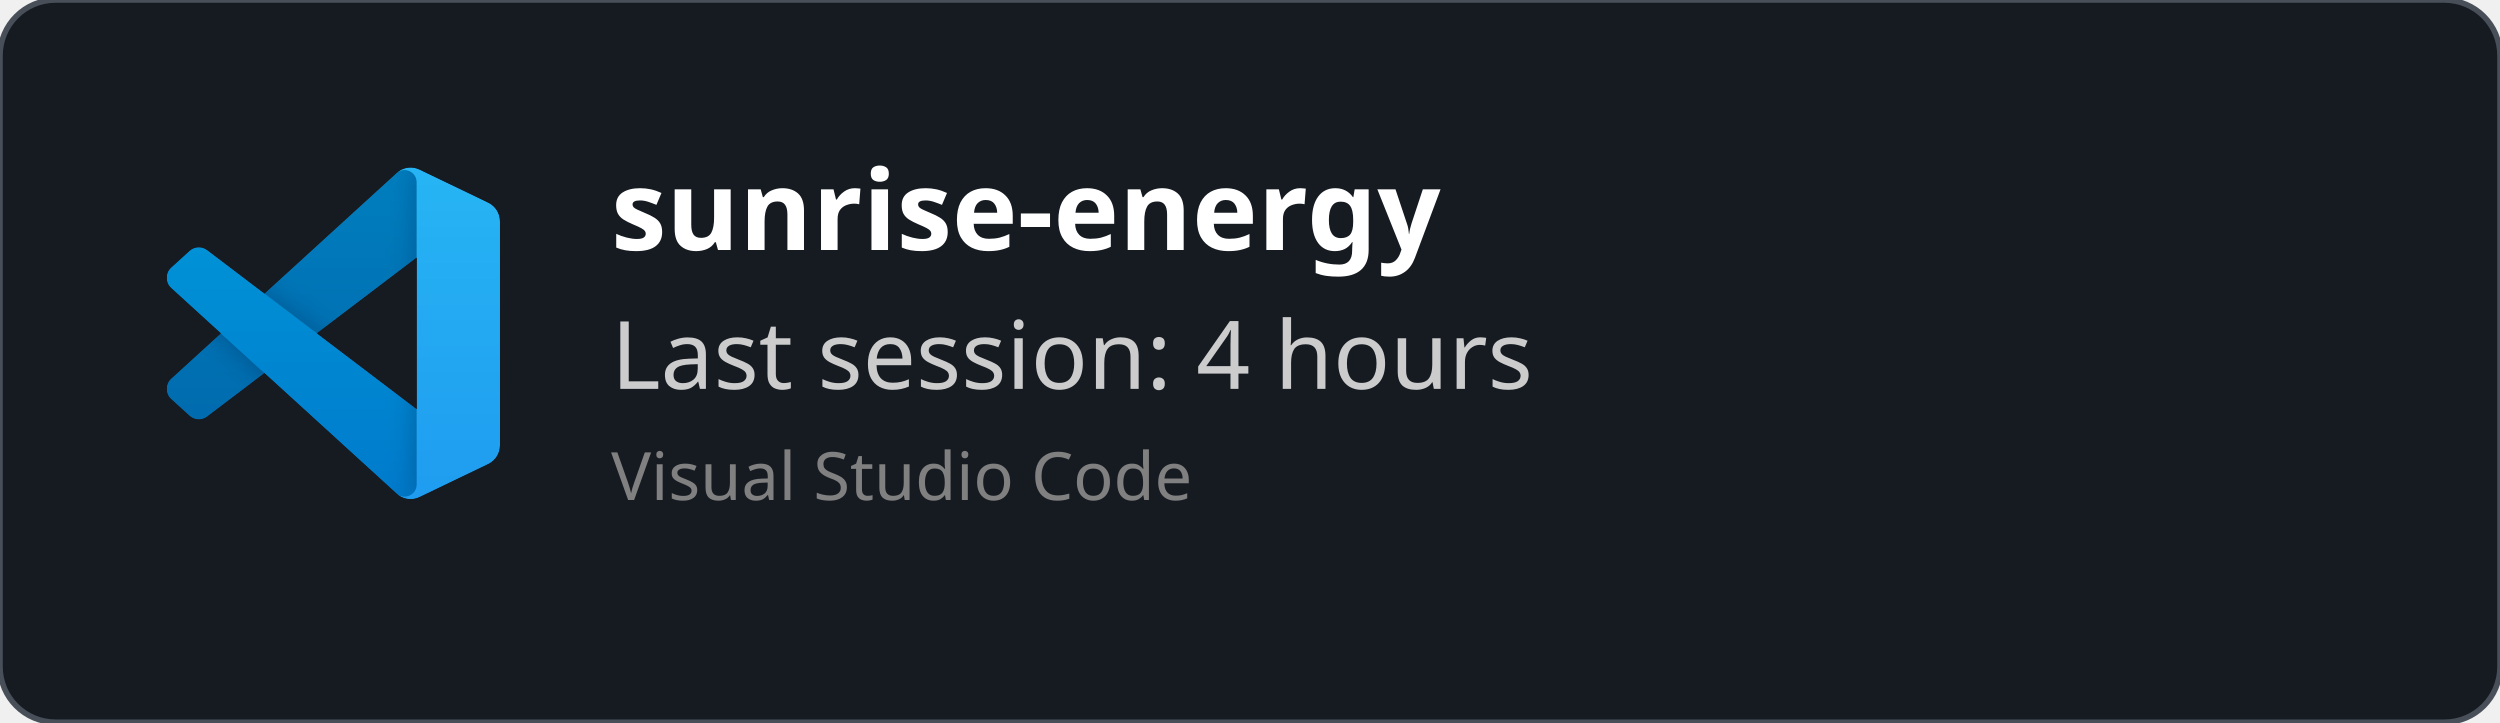
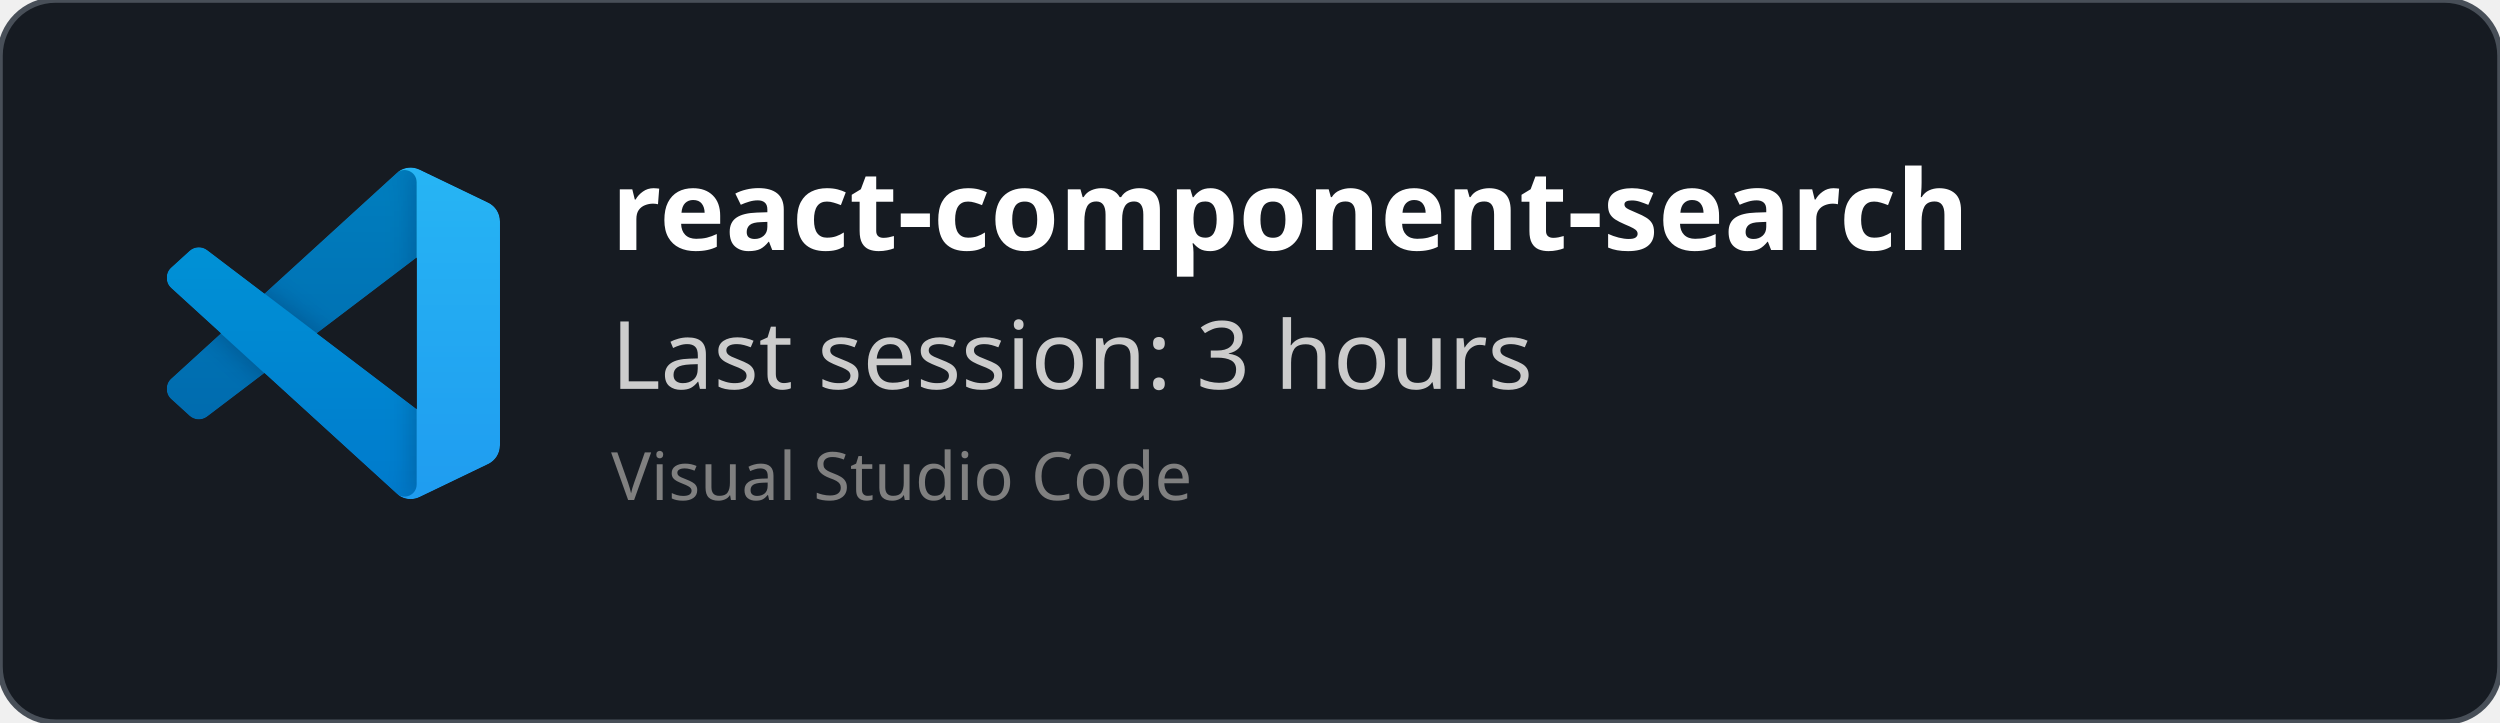
<svg xmlns="http://www.w3.org/2000/svg" width="450" height="130" viewBox="0 0 450 130" fill="none" role="img">
  <style>
    *{
        font-family: 'Segoe UI', Ubuntu, monospace
    }
    </style>
  <defs>
    <clipPath id="horizontalClip" x="20" y="20" width="500" height="200">
      <rect x="90" y="20" width="300" height="50" />
    </clipPath>
  </defs>
  <rect width="450" height="130" fill="rgba(22,27,34)" stroke="#484f58" stroke-width="1" fill-opacity="1" stroke-opacity="1" x="0" y="0" rx="10px" ry="10px">
    </rect>
  <svg width="60" height="60" x="30" y="30" viewBox="0 0 100 100" fill="none" id="vscode">
    <mask id="mask0" mask-type="alpha" maskUnits="userSpaceOnUse" x="0" y="0" width="100" height="100">
      <path fill-rule="evenodd" clip-rule="evenodd" d="M70.912 99.317C72.487 99.931 74.283 99.891 75.873 99.126L96.461 89.22C98.624 88.179 100 85.989 100 83.587V16.413C100 14.011 98.624 11.822 96.461 10.781L75.873 0.874C73.786 -0.13 71.345 0.116 69.513 1.447C69.252 1.637 69.003 1.849 68.769 2.083L29.355 38.041L12.187 25.01C10.589 23.797 8.354 23.896 6.869 25.246L1.363 30.255C-0.453 31.906 -0.455 34.763 1.359 36.417L16.247 50L1.359 63.583C-0.455 65.237 -0.453 68.094 1.363 69.745L6.869 74.754C8.354 76.104 10.589 76.204 12.187 74.99L29.355 61.959L68.769 97.917C69.392 98.541 70.125 99.01 70.912 99.317ZM75.015 27.299L45.109 50L75.015 72.701V27.299Z" fill="white" />
    </mask>
    <g mask="url(#mask0)">
      <path d="M96.461 10.796L75.857 0.876C73.472 -0.273 70.622 0.212 68.75 2.083L1.299 63.583C-0.516 65.237 -0.514 68.094 1.303 69.745L6.813 74.754C8.298 76.104 10.535 76.204 12.134 74.99L93.361 13.37C96.086 11.303 100 13.246 100 16.667V16.427C100 14.027 98.625 11.838 96.461 10.796Z" fill="#0065A9" />
      <g filter="url(#filter0_d)">
        <path d="M96.461 89.204L75.857 99.124C73.472 100.273 70.622 99.788 68.75 97.917L1.299 36.417C-0.516 34.763 -0.514 31.906 1.303 30.255L6.813 25.246C8.298 23.896 10.535 23.796 12.134 25.009L93.361 86.63C96.086 88.697 100 86.754 100 83.333V83.573C100 85.974 98.625 88.162 96.461 89.204Z" fill="#007ACC" />
      </g>
      <g filter="url(#filter1_d)">
        <path d="M75.858 99.126C73.472 100.274 70.622 99.788 68.75 97.917C71.056 100.223 75 98.59 75 95.328V4.672C75 1.41 71.056 -0.223 68.75 2.083C70.622 0.211 73.472 -0.274 75.858 0.874L96.459 10.781C98.623 11.822 100 14.011 100 16.413V83.587C100 85.989 98.623 88.179 96.459 89.22L75.858 99.126Z" fill="#1F9CF0" />
      </g>
      <g style="mix-blend-mode:overlay" opacity="0.25">
        <path fill-rule="evenodd" clip-rule="evenodd" d="M70.851 99.317C72.426 99.931 74.222 99.891 75.812 99.126L96.4 89.22C98.563 88.179 99.939 85.989 99.939 83.587V16.413C99.939 14.011 98.564 11.822 96.4 10.781L75.812 0.874C73.725 -0.13 71.284 0.116 69.453 1.447C69.191 1.637 68.942 1.849 68.708 2.083L29.294 38.041L12.126 25.01C10.528 23.796 8.293 23.896 6.809 25.246L1.302 30.255C-0.513 31.906 -0.515 34.763 1.298 36.417L16.186 50L1.298 63.583C-0.515 65.237 -0.513 68.094 1.302 69.745L6.809 74.754C8.293 76.104 10.528 76.204 12.126 74.99L29.294 61.959L68.708 97.917C69.332 98.54 70.064 99.01 70.851 99.317ZM74.954 27.299L45.048 50L74.954 72.701V27.299Z" fill="url(#paint0_linear)" />
      </g>
    </g>
    <defs>
      <filter id="filter0_d" x="-8.394" y="15.829" width="116.727" height="92.246" filterUnits="userSpaceOnUse" color-interpolation-filters="sRGB">
        <feFlood flood-opacity="0" result="BackgroundImageFix" />
        <feColorMatrix in="SourceAlpha" type="matrix" values="0 0 0 0 0 0 0 0 0 0 0 0 0 0 0 0 0 0 127 0" />
        <feOffset />
        <feGaussianBlur stdDeviation="4.167" />
        <feColorMatrix type="matrix" values="0 0 0 0 0 0 0 0 0 0 0 0 0 0 0 0 0 0 0.25 0" />
        <feBlend mode="overlay" in2="BackgroundImageFix" result="effect1_dropShadow" />
        <feBlend mode="normal" in="SourceGraphic" in2="effect1_dropShadow" result="shape" />
      </filter>
      <filter id="filter1_d" x="60.417" y="-8.076" width="47.917" height="116.151" filterUnits="userSpaceOnUse" color-interpolation-filters="sRGB">
        <feFlood flood-opacity="0" result="BackgroundImageFix" />
        <feColorMatrix in="SourceAlpha" type="matrix" values="0 0 0 0 0 0 0 0 0 0 0 0 0 0 0 0 0 0 127 0" />
        <feOffset />
        <feGaussianBlur stdDeviation="4.167" />
        <feColorMatrix type="matrix" values="0 0 0 0 0 0 0 0 0 0 0 0 0 0 0 0 0 0 0.25 0" />
        <feBlend mode="overlay" in2="BackgroundImageFix" result="effect1_dropShadow" />
        <feBlend mode="normal" in="SourceGraphic" in2="effect1_dropShadow" result="shape" />
      </filter>
      <linearGradient id="paint0_linear" x1="49.939" y1="0.258" x2="49.939" y2="99.742" gradientUnits="userSpaceOnUse">
        <stop stop-color="white" />
        <stop offset="1" stop-color="white" stop-opacity="0" />
      </linearGradient>
    </defs>
  </svg>
  <text x="110" y="45" font-size="20" clip-path="url(#horizontalClip)" font-weight="bold" font-family="Ubuntu" fill="white">
-     sunrise-energy
+     react-component-search
    </text>
  <text x="110" y="70" font-size="17px" font-family="Ubuntu" fill="#ccc">
-     Last session: 4 hours
+     Last session: 3 hours
    </text>
  <text x="110" y="90" font-size="12px" font-family="Ubuntu" fill="grey">
    Visual Studio Code
    </text>
</svg>
